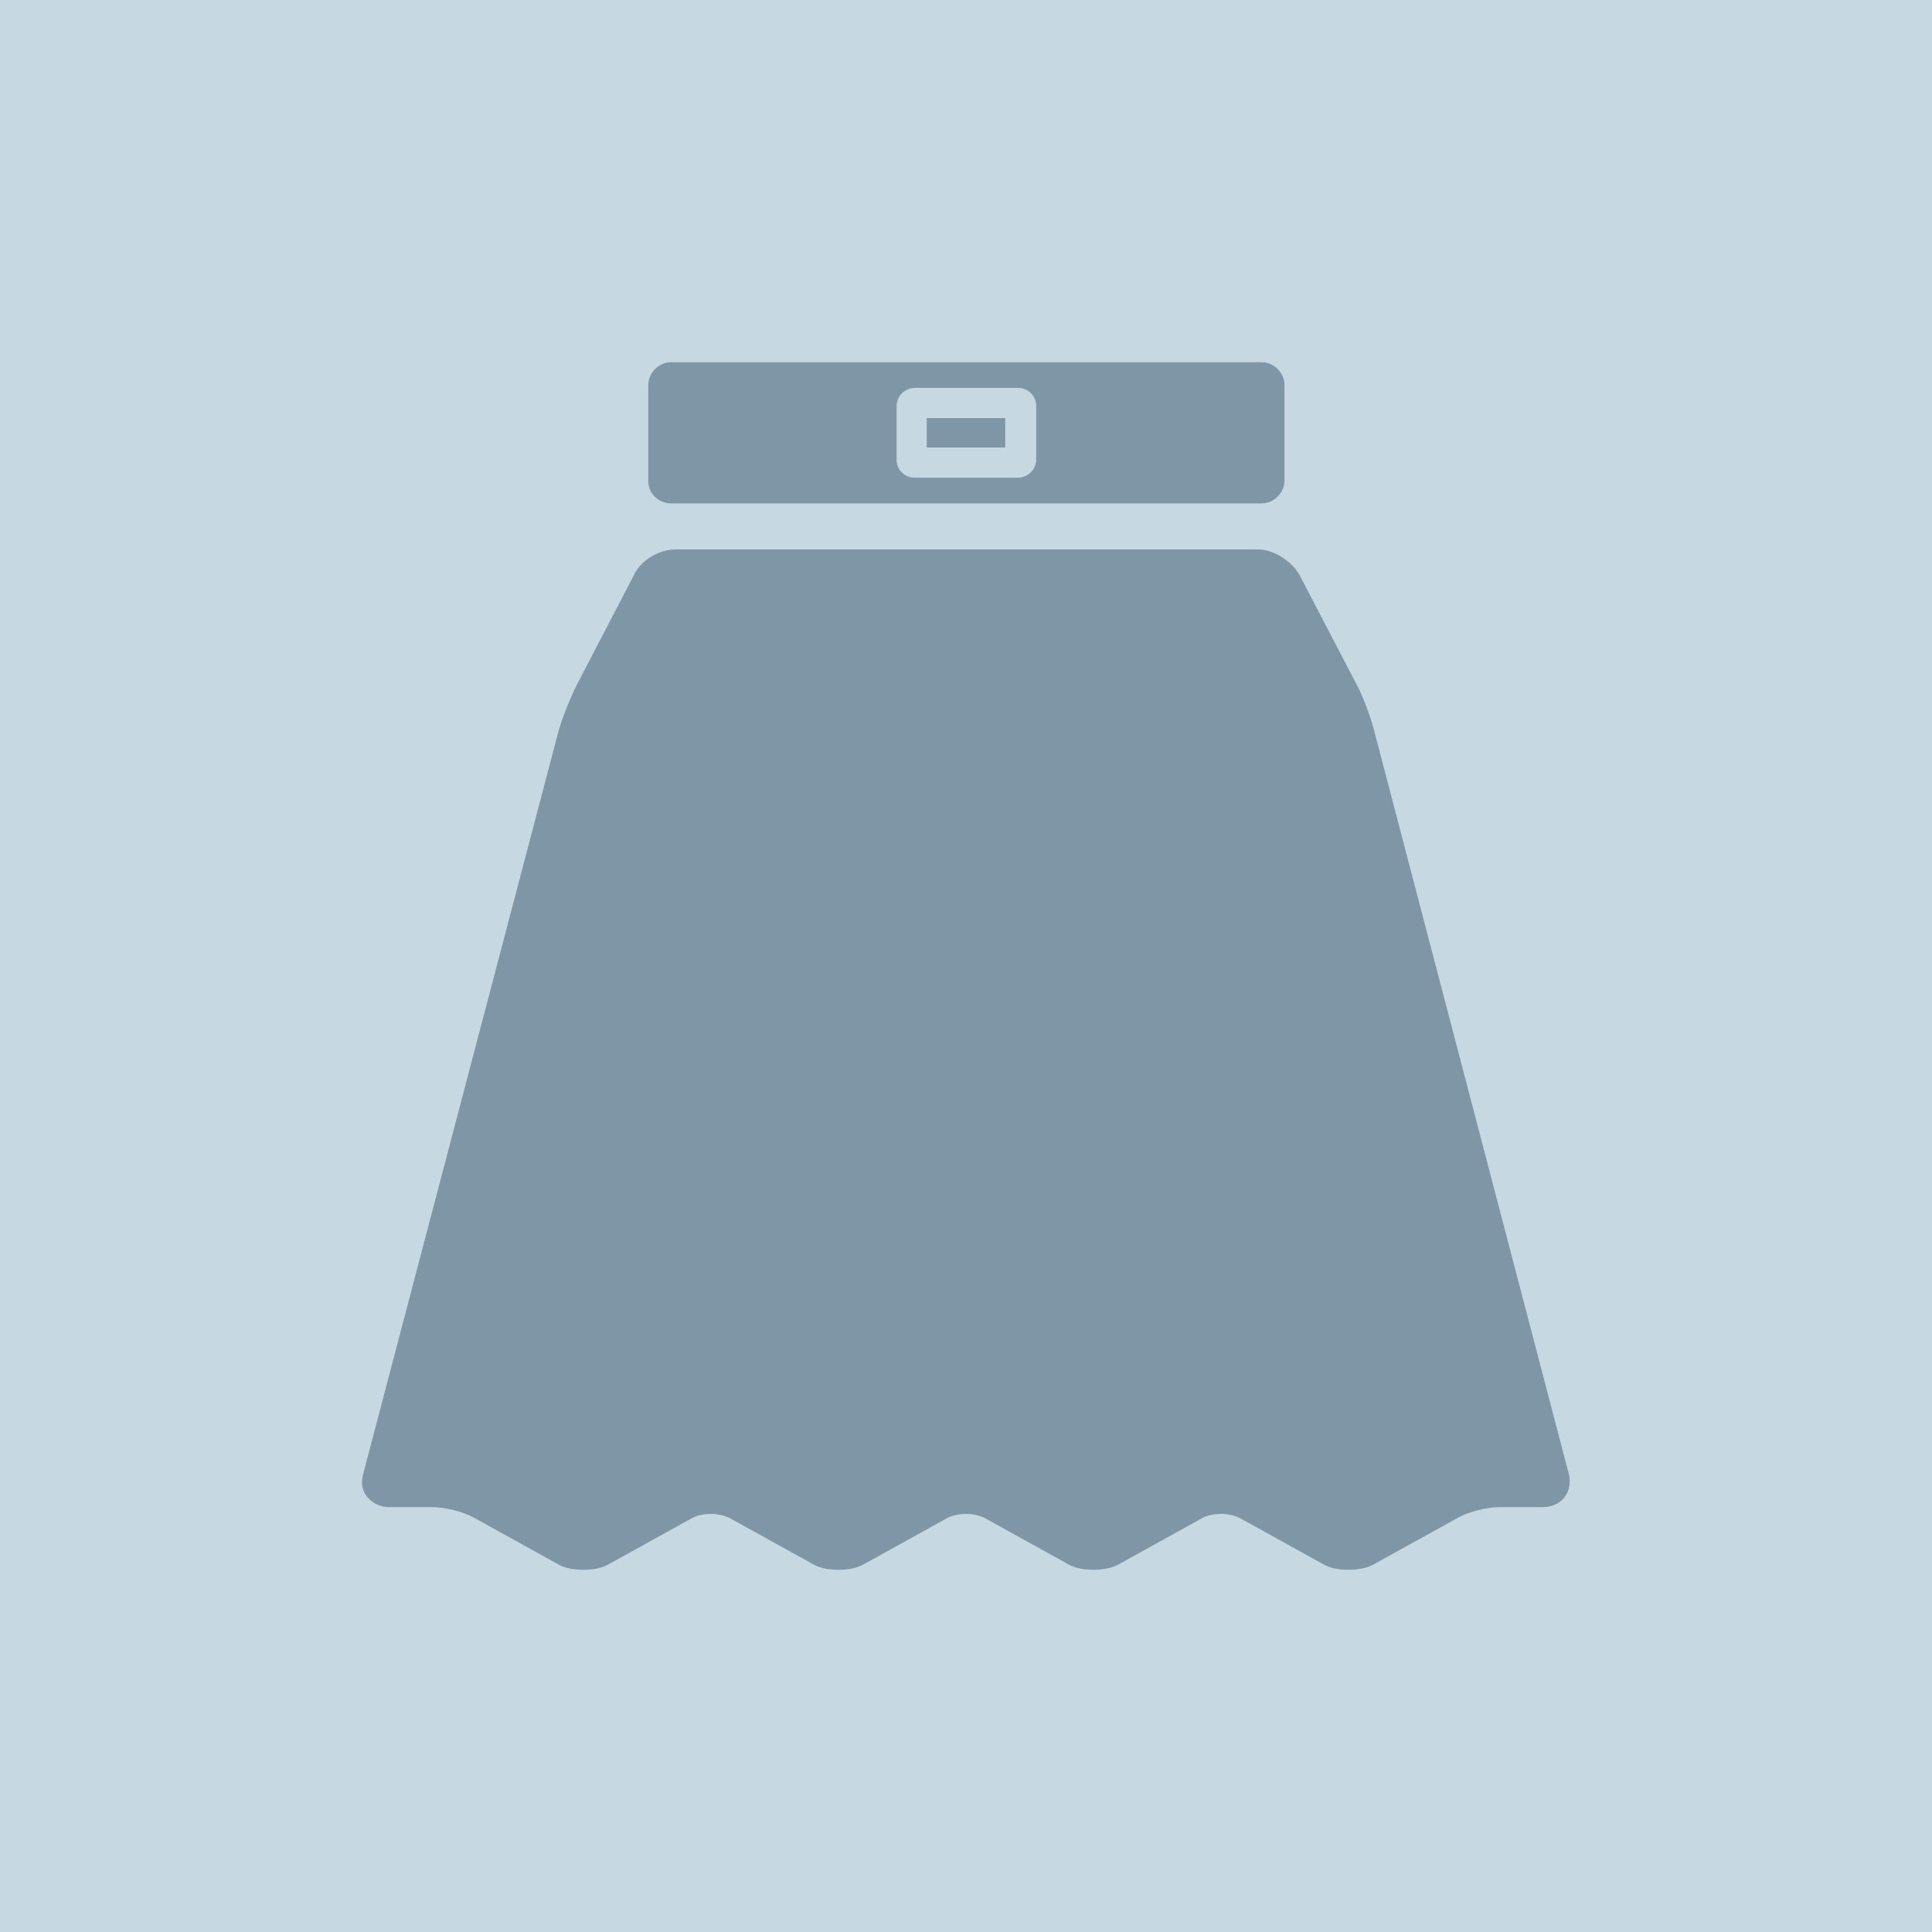
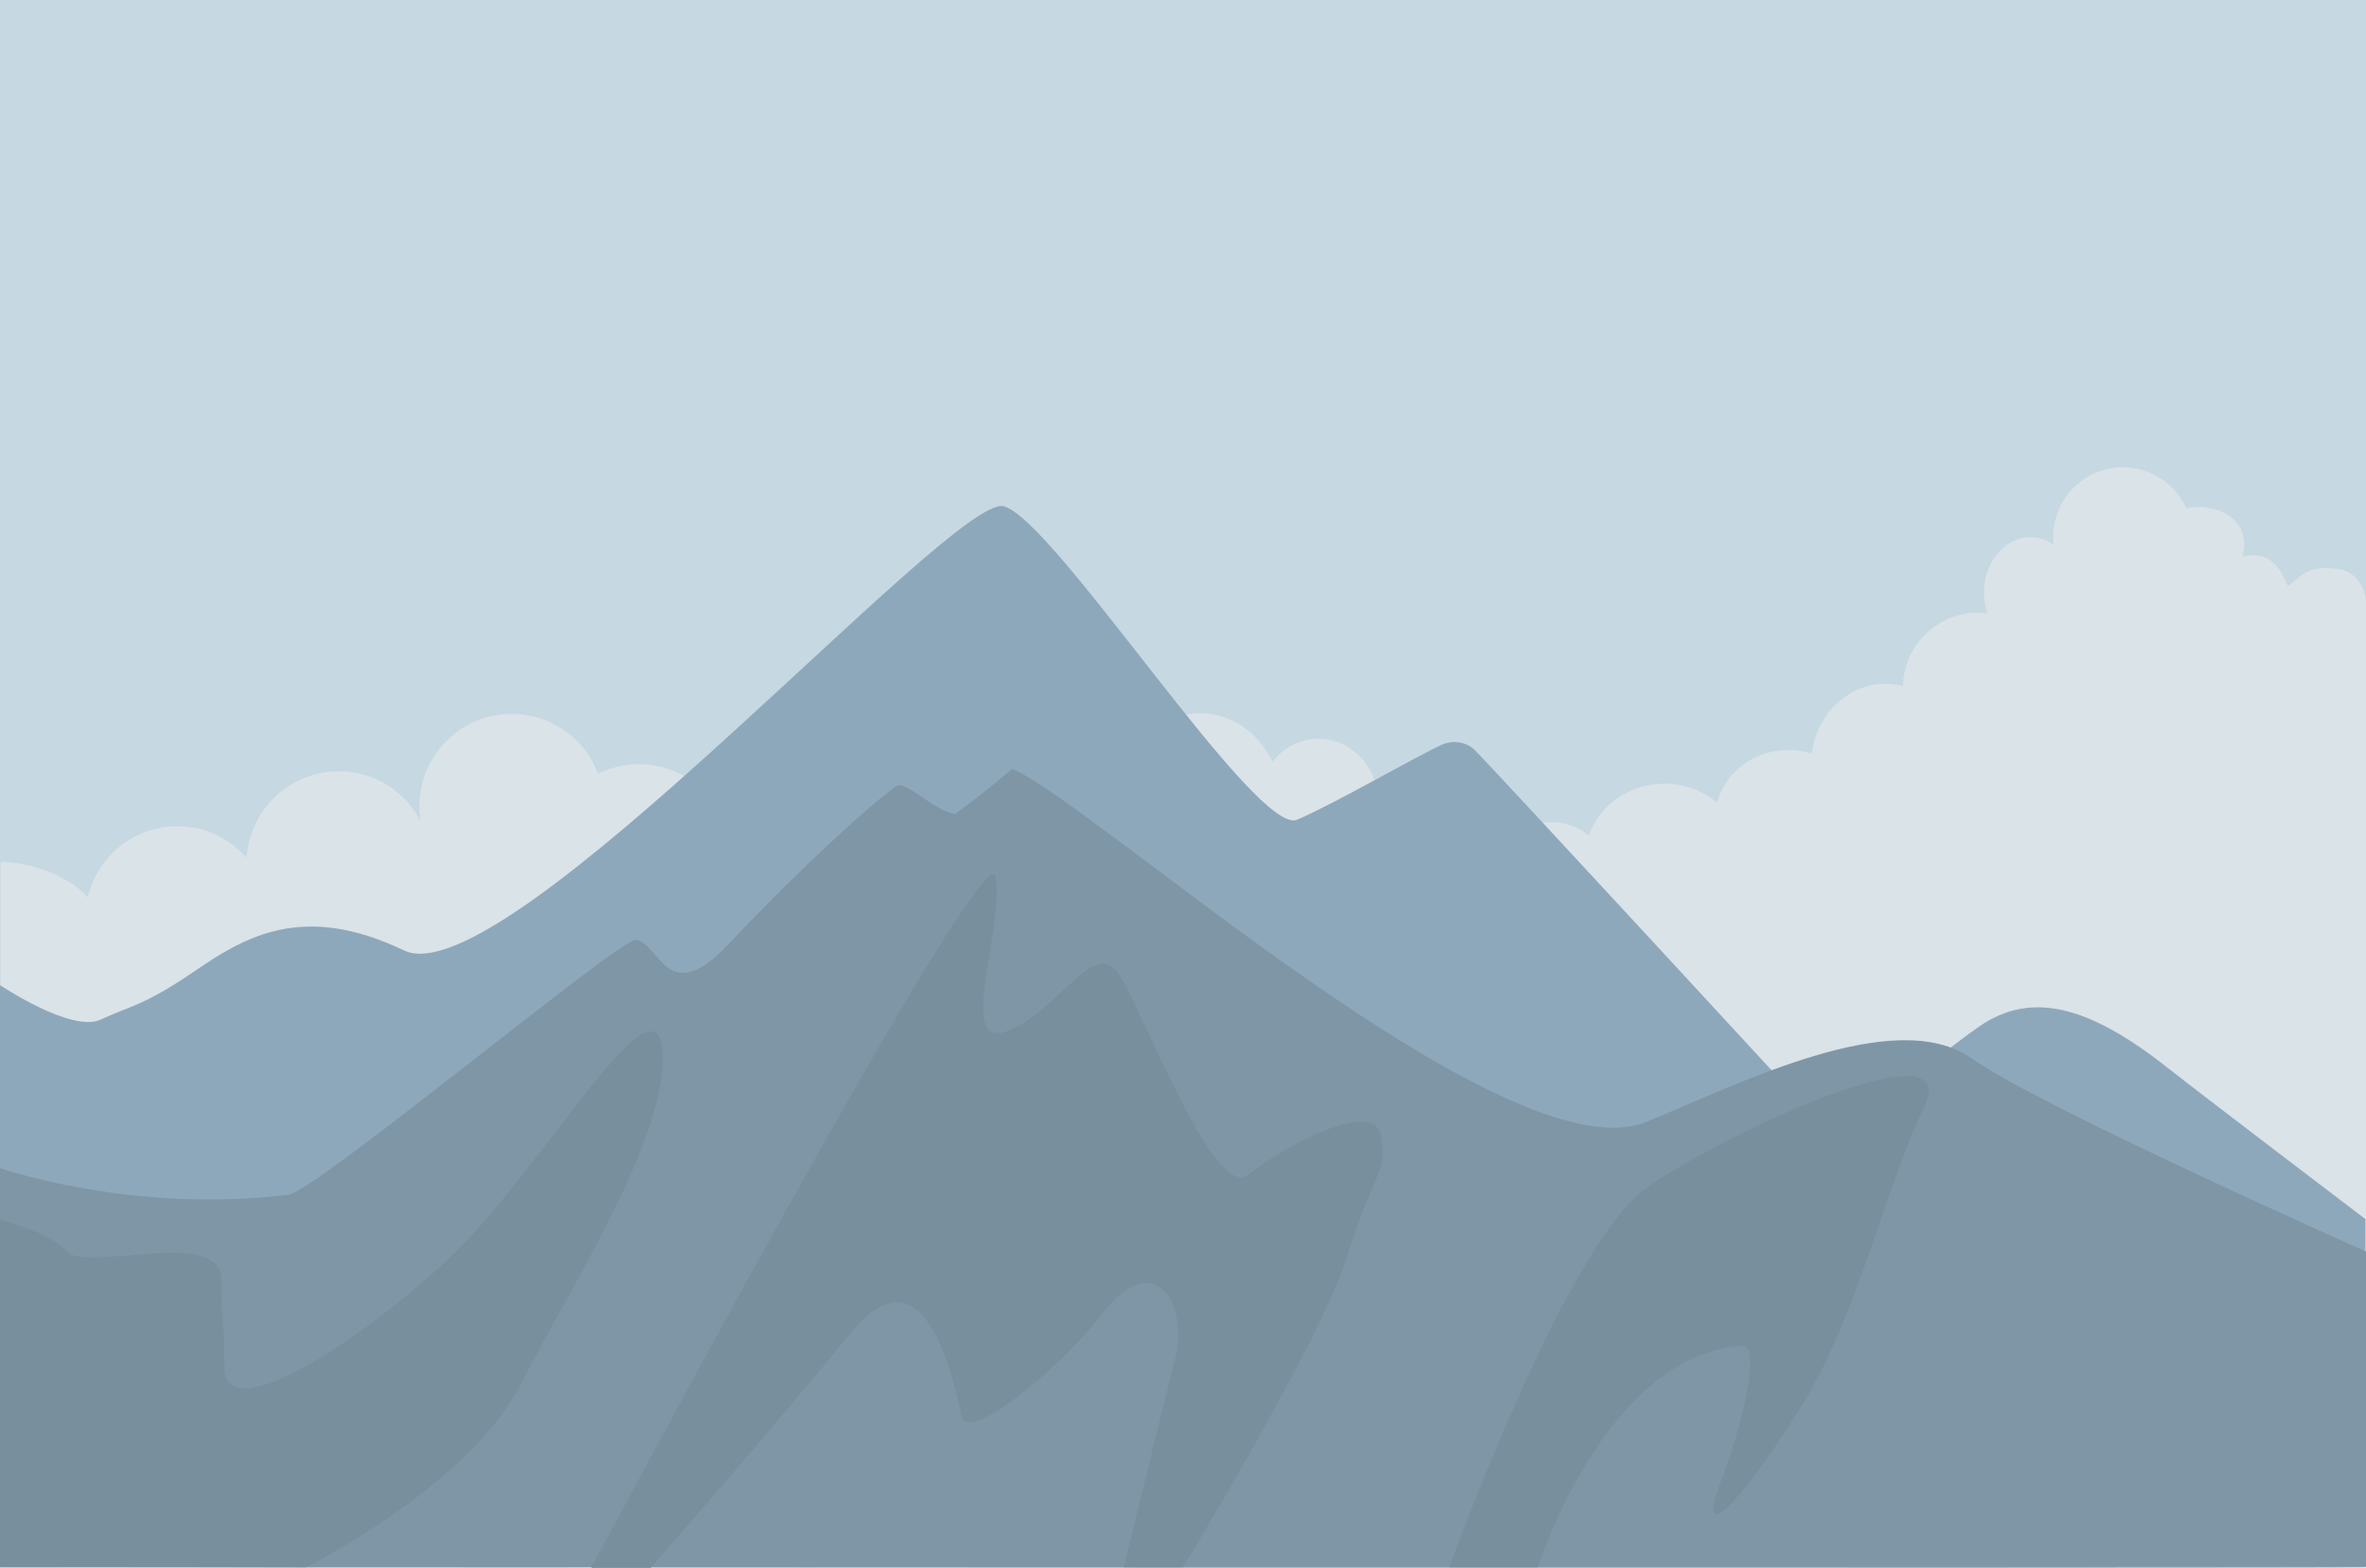
- <svg xmlns="http://www.w3.org/2000/svg" version="1.1" id="man" x="0px" y="0px" width="256px" height="256px" viewBox="0 0 256 256" enable-background="new 0 0 256 256" xml:space="preserve">
-   <rect fill="#C6D8E1" width="256" height="256" />
-   <g>
-     <path fill="#7F96A6" d="M207.9,195.4L182,96.5c-0.5-1.8-1.5-4.5-2.4-6.1l-7.4-14.2c-1-1.8-3.4-3.4-5.5-3.4H89.5   c-2.1,0-4.6,1.4-5.5,3.4l-7.6,14.6c-0.8,1.6-1.9,4.3-2.4,6.1l-25.9,98.5c-0.3,1.1-0.1,2.2,0.6,3c0.7,0.8,1.7,1.3,2.8,1.3h5.8   c1.6,0,4.1,0.6,5.5,1.4l11.2,6.2c0.9,0.5,2,0.7,3.3,0.7s2.4-0.2,3.3-0.7l11.2-6.2c0.6-0.3,1.5-0.5,2.4-0.5c0.9,0,1.7,0.2,2.4,0.5   l11.2,6.2c0.9,0.5,2,0.7,3.3,0.7s2.4-0.2,3.3-0.7l11.2-6.2c0.6-0.3,1.5-0.5,2.4-0.5c0.9,0,1.7,0.2,2.4,0.5l11.2,6.2   c0.9,0.5,2,0.7,3.3,0.7c1.2,0,2.4-0.2,3.3-0.7l11.2-6.2c0.6-0.3,1.5-0.5,2.4-0.5s1.7,0.2,2.4,0.5l11.2,6.2c0.9,0.5,2,0.7,3.3,0.7   c1.2,0,2.4-0.2,3.3-0.7l11.2-6.2c1.4-0.8,3.9-1.4,5.5-1.4h5.8c1.1,0,2.2-0.5,2.8-1.3C208,197.5,208.1,196.4,207.9,195.4z" />
-     <path fill="#7F96A6" d="M88.9,66.7h78.3c1.6,0,3-1.4,3-3V51c0-1.6-1.4-3-3-3H88.9c-1.6,0-3,1.4-3,3v12.8   C85.9,65.4,87.3,66.7,88.9,66.7z M118.8,53.8c0-1.3,1.1-2.4,2.4-2.4h13.7c1.3,0,2.4,1,2.4,2.4v7.1c0,1.3-1.1,2.4-2.4,2.4h-13.7   c-1.3,0-2.4-1-2.4-2.4V53.8z" />
-     <rect x="122.8" y="55.4" fill="#7F96A6" width="10.4" height="3.9" />
-   </g>
+ <svg xmlns="http://www.w3.org/2000/svg" version="1.1" id="default-image-solid" x="0px" y="0px" viewBox="0 0 400 265" style="width: 400px; height: 265px;">
+   <rect fill="#C6D8E1" width="400" height="265" />
+   <path fill="#D9E3E8" d="M395.3,96.2c-5-0.8-6.1,1.1-8.5,2.9c-1-2.3-2.6-6.2-7.7-5c1.5-5.3-2.6-8.4-7.7-8.4c-0.6,0-1.2,0.1-1.8,0.2  c-1.8-4.1-6-6.9-10.7-6.9c-6.5,0-11.8,5.3-11.8,11.8c0,0.4,0,0.9,0.1,1.3c-1.2-0.8-2.5-1.3-3.9-1.3c-4.3,0-7.9,4.2-7.9,9.4  c0,1.2,0.2,2.4,0.6,3.5c-0.5-0.1-1-0.1-1.6-0.1c-6.9,0-12.5,5.5-12.7,12.4c-0.9-0.2-1.9-0.4-2.9-0.4c-6.4,0-11.7,5.2-12.5,11.8  c-1.2-0.4-2.5-0.6-3.9-0.6c-5.9,0-10.8,3.8-12.1,8.9c-2.4-2-5.5-3.2-8.9-3.2c-6,0-11.1,3.7-12.8,8.8c-1.5-1.4-3.8-2.3-6.3-2.3  c-2.1,0-4.1,0.6-5.5,1.7h-0.1c-1.3-5.5-6.2-9.5-12.1-9.5c-2.4,0-4.7,0.7-6.6,1.9c-1.4-0.7-3-1.2-4.8-1.2c-0.3,0-0.5,0-0.8,0  c-1.5-4.1-5.2-7-9.5-7c-3.1,0-5.9,1.5-7.8,3.9c-2.2-4.8-6.8-8.2-12.2-8.2c-5.6,0-10.5,3.7-12.5,8.8c-2.1-0.9-4.4-1.5-6.9-1.5  c-6.8,0-12.5,3.9-14.5,9.3c-0.2,0-0.5,0-0.7,0c-5.2,0-9.6,3.2-11.4,7.8c-2.7-2.8-7-4.5-11.8-4.5c-3.3,0-6.4,0.9-8.9,2.3  c-2.1-6.5-8-12.2-18.1-9.9c-2.7-2.3-6.3-3.7-10.1-3.7c-2.5,0-4.8,0.6-6.9,1.6c-2.2-5.9-7.9-10.1-14.6-10.1c-8.6,0-15.6,7-15.6,15.6  c0,0.9,0.1,1.7,0.2,2.5c-2.6-5-7.8-8.4-13.8-8.4c-8.3,0-15.1,6.5-15.6,14.6c-2.9-3.2-7-5.3-11.7-5.3c-7.4,0-13.5,5.1-15.2,12  c-2.9-3.5-9.8-6-14.7-6v119.2h400V102C400,102,400,97,395.3,96.2z" />
+   <path fill="#8EA8BB" d="M400,206.2c0,0-25.3-19.2-33.6-25.7c-13.4-10.6-23.1-12.9-31.7-7s-23.9,19.7-23.9,19.7s-58.9-63.9-61.5-66.4  c-1.5-1.4-3.6-1.7-5.5-0.9c-5.2,2.4-17.6,9.7-24.5,12.7c-6.9,2.9-41-50.7-49.6-53s-84.3,83.3-101.4,75.1s-26.9-2.3-35.4,3.5  c-8.6,5.9-11,5.9-15.9,8.2s-17.1-5.9-17.1-5.9V265c0,0,400,0.2,400,0v-58.8H400z" />
+   <path fill="#7E96A6" d="M333.4,179c-13.1-9.3-40,4.6-55.1,10.7c-23.6,9.6-94-54.4-107.2-59.7c0,0-4.2,3.7-9.6,7.6  c-3.5-0.4-8.4-5.7-9.9-4.7c-4.6,3.1-17.8,15.4-28.3,26.6c-10.5,11.3-11.7,0-15.8-0.6c-2.5-0.4-54.1,42.5-58.7,43.1  C22.3,205.3,0,197.5,0,197.5V265l400-0.1v-53.3C400,211.6,344.8,187.1,333.4,179z" />
+   <path fill="#788F9E" d="M0,264.9v-58.6c0,0,8.2,1.8,11.3,5.3c3.1,3.6,26.1-4.2,26.1,4.7s0.5,4.2,0.5,14.8c0,10.7,23-4.2,38.1-18.4  s34.9-49.2,36-35c1,14.2-15.1,39.2-24,56.4C79.1,251.4,51.7,265,51.7,265L0,264.9z" />
+   <path fill="#788F9E" d="M100,265c0,0,66.7-125.1,68.3-116.8s-6.8,29.7,2.1,26.1c8.9-3.6,14.6-16,18.8-9.5s16.2,38.6,21.9,33.8  c5.7-4.7,21.4-13.1,22.4-6.5c1,6.5-1,5.3-5.7,20.2C223.1,227.1,200,265,200,265h-10c0,0,6-24.8,8.6-34.9c2.6-10.1-3.7-19-12-8.3  s-23,22-24,17.8s-5.7-30.3-18.8-14.2c-13,16-33.8,39.7-33.8,39.7h-10V265z" />
+   <path fill="#788F9E" d="M245,265c0,0,19.8-54.7,33.4-64.2s53.7-27.9,46.9-13.6c-6.8,14.2-11,34.4-20.3,49.8  c-9.4,15.4-18.8,26.1-14.1,13.6c4.7-12.5,6.4-23.3,3.7-23.1C271.3,229.1,260,265,260,265H245z" />
</svg>
